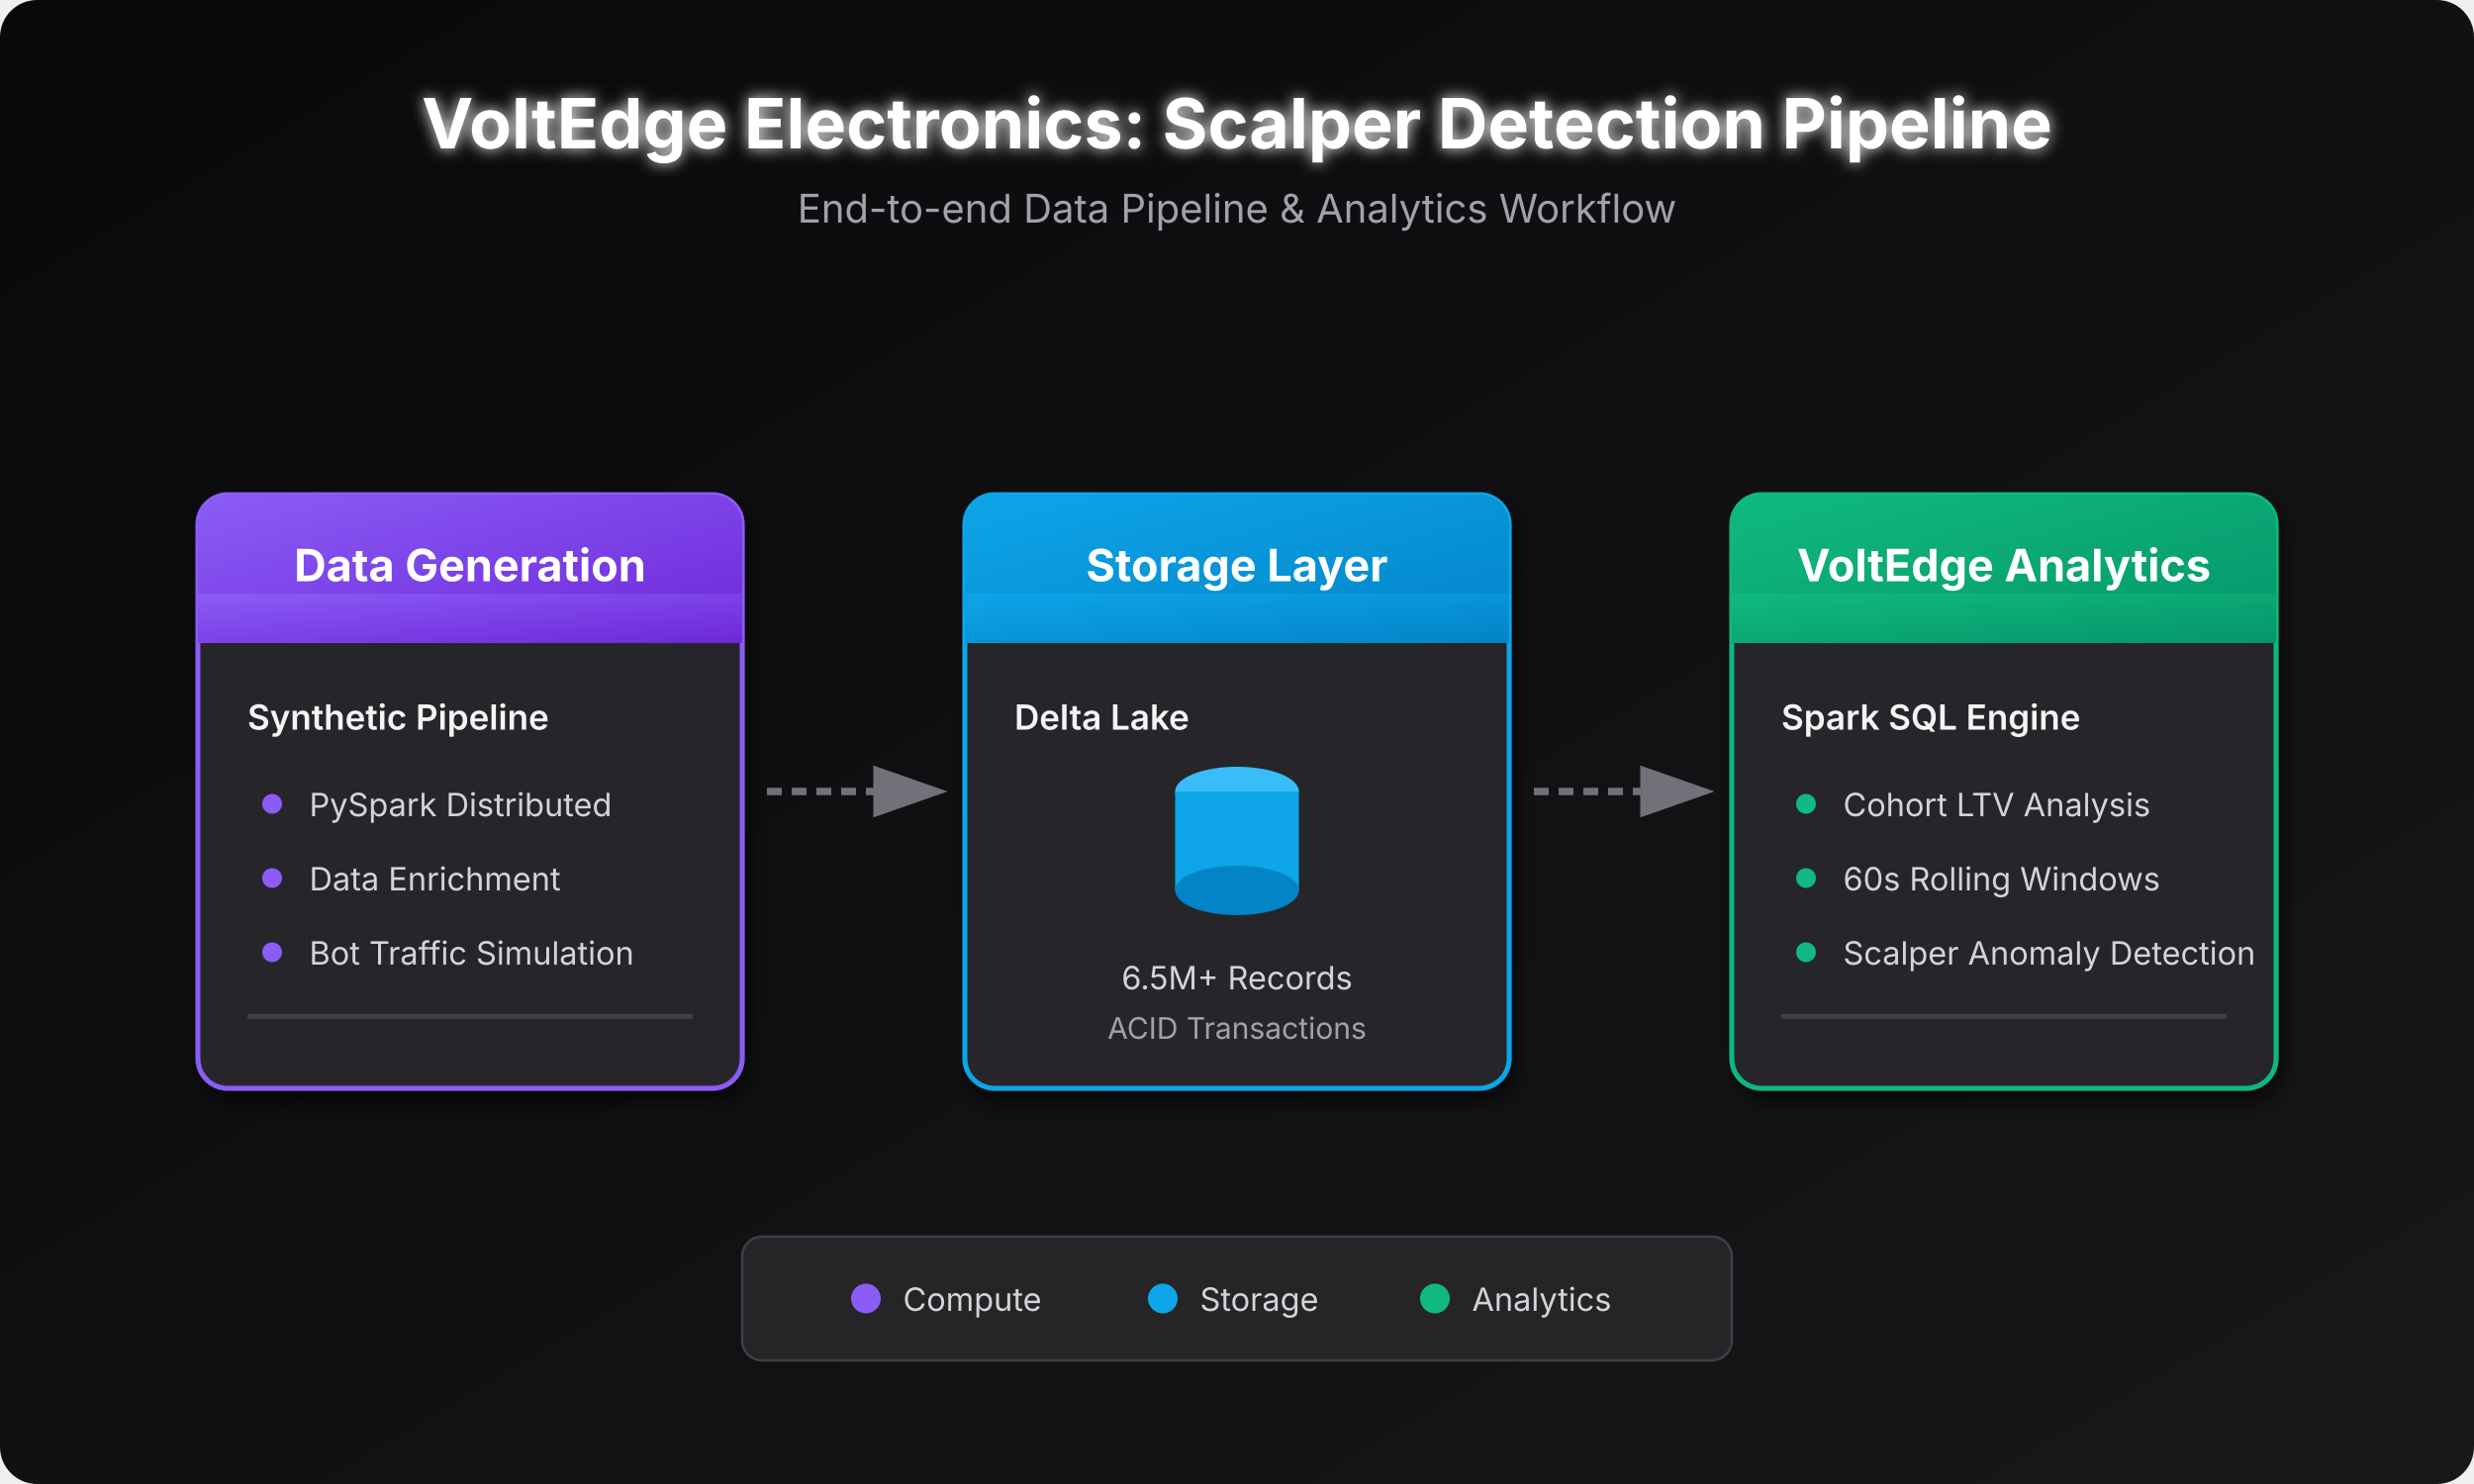
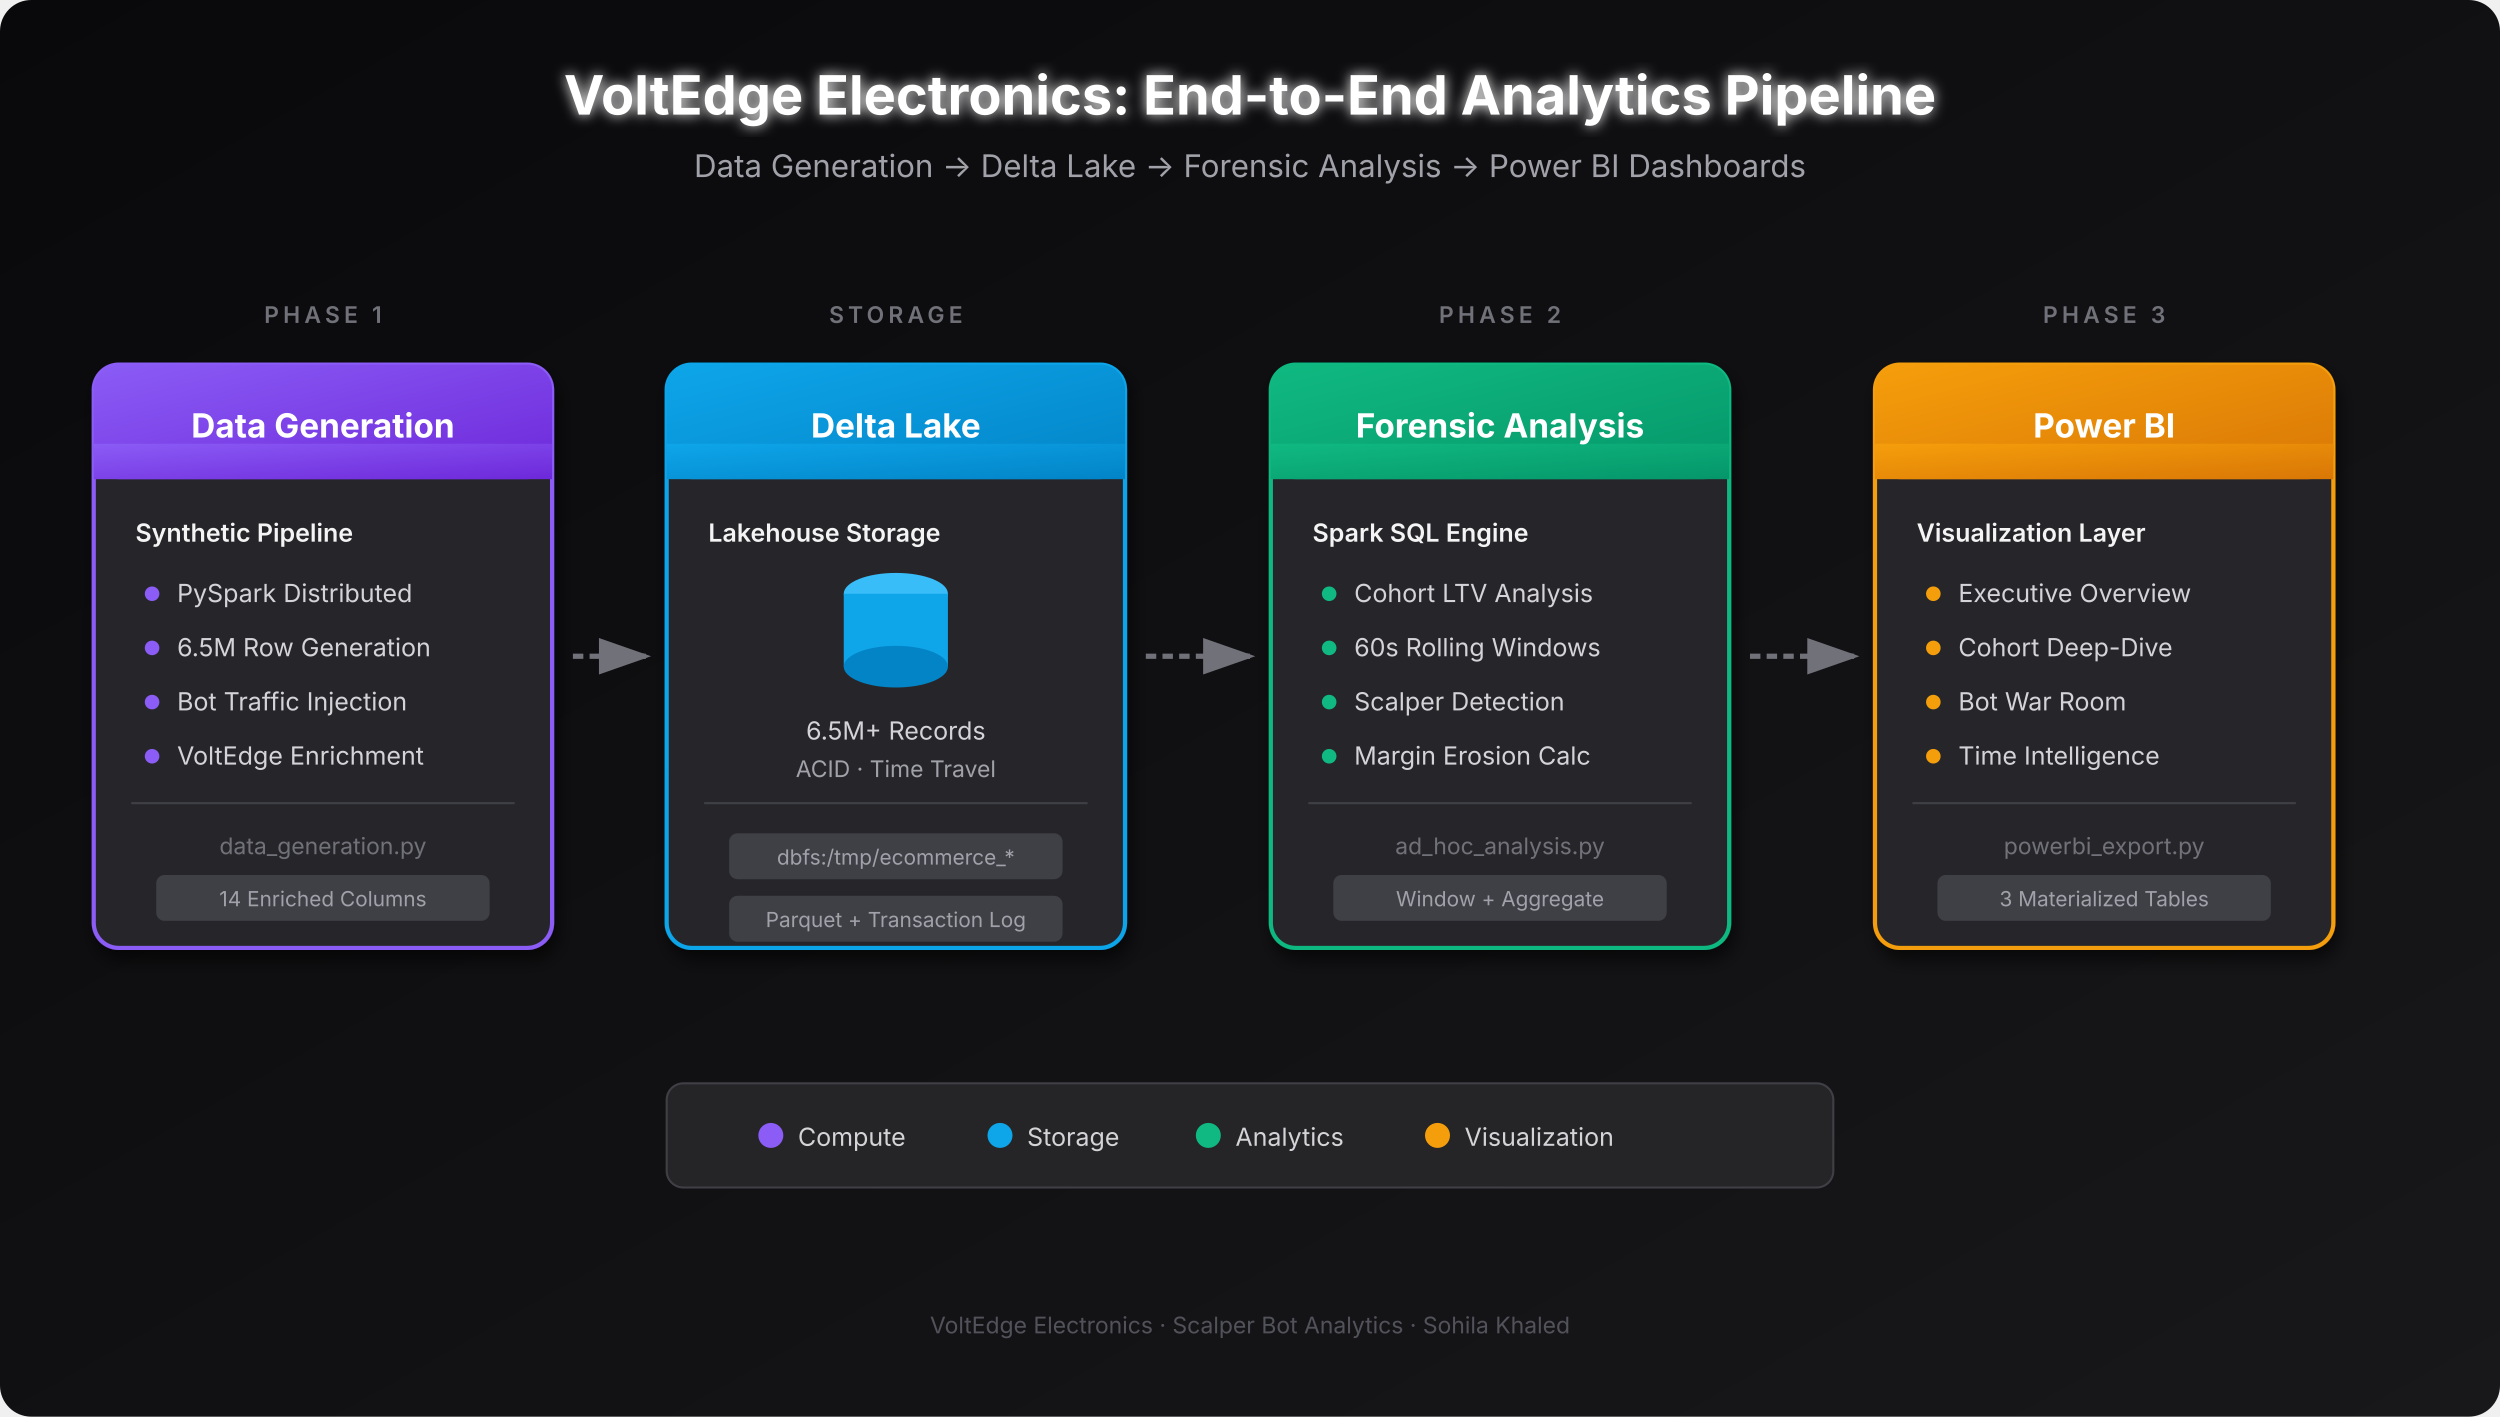
- <svg xmlns="http://www.w3.org/2000/svg" viewBox="0 0 1000 600" width="1000" height="600">
+ <svg xmlns="http://www.w3.org/2000/svg" viewBox="0 0 1200 680" width="1200" height="680">
  <defs>
    <linearGradient id="bg-grad" x1="0%" y1="0%" x2="100%" y2="100%">
      <stop offset="0%" stop-color="#09090b" />
      <stop offset="100%" stop-color="#18181b" />
    </linearGradient>
    <linearGradient id="grad-gen" x1="0%" y1="0%" x2="100%" y2="100%">
      <stop offset="0%" stop-color="#8b5cf6" />
      <stop offset="100%" stop-color="#6d28d9" />
    </linearGradient>
    <linearGradient id="grad-storage" x1="0%" y1="0%" x2="100%" y2="100%">
      <stop offset="0%" stop-color="#0ea5e9" />
      <stop offset="100%" stop-color="#0284c7" />
    </linearGradient>
    <linearGradient id="grad-analysis" x1="0%" y1="0%" x2="100%" y2="100%">
      <stop offset="0%" stop-color="#10b981" />
      <stop offset="100%" stop-color="#059669" />
    </linearGradient>
+     <linearGradient id="grad-powerbi" x1="0%" y1="0%" x2="100%" y2="100%">
+       <stop offset="0%" stop-color="#f59e0b" />
+       <stop offset="100%" stop-color="#d97706" />
+     </linearGradient>
    <filter id="shadow" x="-10%" y="-10%" width="130%" height="130%">
      <feDropShadow dx="2" dy="5" stdDeviation="4" flood-color="#000000" flood-opacity="0.6" />
    </filter>
    <filter id="glow" x="-20%" y="-20%" width="140%" height="140%">
      <feGaussianBlur stdDeviation="3" result="blur" />
      <feComposite in="SourceGraphic" in2="blur" operator="over" />
    </filter>
    <marker id="arrowhead" markerWidth="10" markerHeight="7" refX="9" refY="3.5" orient="auto">
      <polygon points="0 0, 10 3.5, 0 7" fill="#71717a" />
    </marker>
  </defs>
  <rect width="100%" height="100%" fill="url(#bg-grad)" rx="15" ry="15" />
-   <text x="500" y="60" font-family="'Inter', 'Segoe UI', sans-serif" font-size="28" font-weight="700" fill="#ffffff" text-anchor="middle" filter="url(#glow)">VoltEdge Electronics: Scalper Detection Pipeline</text>
-   <text x="500" y="90" font-family="'Inter', 'Segoe UI', sans-serif" font-size="16" font-weight="400" fill="#a1a1aa" text-anchor="middle">End-to-end Data Pipeline &amp; Analytics Workflow</text>
-   <g transform="translate(80, 200)">
-     <rect width="220" height="240" rx="12" fill="#27272a" stroke="#8b5cf6" stroke-width="2" filter="url(#shadow)" />
-     <rect x="0" y="0" width="220" height="60" fill="url(#grad-gen)" rx="12" />
-     <rect x="0" y="40" width="220" height="20" fill="url(#grad-gen)" />
-     <text x="110" y="35" font-family="'Inter', sans-serif" font-size="18" font-weight="bold" fill="#ffffff" text-anchor="middle">Data Generation</text>
-     <text x="20" y="95" font-family="'Inter', sans-serif" font-size="14" font-weight="600" fill="#f4f4f5">Synthetic Pipeline</text>
-     <circle cx="30" cy="125" r="4" fill="#8b5cf6" />
-     <text x="45" y="130" font-family="'Inter', sans-serif" font-size="13" fill="#d4d4d8">PySpark Distributed</text>
-     <circle cx="30" cy="155" r="4" fill="#8b5cf6" />
-     <text x="45" y="160" font-family="'Inter', sans-serif" font-size="13" fill="#d4d4d8">Data Enrichment</text>
-     <circle cx="30" cy="185" r="4" fill="#8b5cf6" />
-     <text x="45" y="190" font-family="'Inter', sans-serif" font-size="13" fill="#d4d4d8">Bot Traffic Simulation</text>
-     <rect x="20" y="210" width="180" height="2" fill="#3f3f46" />
+   <text x="600" y="55" font-family="'Inter', 'Segoe UI', sans-serif" font-size="26" font-weight="700" fill="#ffffff" text-anchor="middle" filter="url(#glow)">VoltEdge Electronics: End-to-End Analytics Pipeline</text>
+   <text x="600" y="85" font-family="'Inter', 'Segoe UI', sans-serif" font-size="15" font-weight="400" fill="#a1a1aa" text-anchor="middle">Data Generation → Delta Lake → Forensic Analysis → Power BI Dashboards</text>
+   <text x="155" y="155" font-family="'Inter', sans-serif" font-size="11" font-weight="600" fill="#71717a" text-anchor="middle" letter-spacing="2">PHASE 1</text>
+   <text x="430" y="155" font-family="'Inter', sans-serif" font-size="11" font-weight="600" fill="#71717a" text-anchor="middle" letter-spacing="2">STORAGE</text>
+   <text x="720" y="155" font-family="'Inter', sans-serif" font-size="11" font-weight="600" fill="#71717a" text-anchor="middle" letter-spacing="2">PHASE 2</text>
+   <text x="1010" y="155" font-family="'Inter', sans-serif" font-size="11" font-weight="600" fill="#71717a" text-anchor="middle" letter-spacing="2">PHASE 3</text>
+   <g transform="translate(45, 175)">
+     <rect width="220" height="280" rx="12" fill="#27272a" stroke="#8b5cf6" stroke-width="2" filter="url(#shadow)" />
+     <rect x="0" y="0" width="220" height="55" fill="url(#grad-gen)" rx="12" />
+     <rect x="0" y="38" width="220" height="17" fill="url(#grad-gen)" />
+     <text x="110" y="35" font-family="'Inter', sans-serif" font-size="16" font-weight="bold" fill="#ffffff" text-anchor="middle">Data Generation</text>
+     <text x="20" y="85" font-family="'Inter', sans-serif" font-size="12" font-weight="600" fill="#f4f4f5">Synthetic Pipeline</text>
+     <circle cx="28" cy="110" r="3.5" fill="#8b5cf6" />
+     <text x="40" y="114" font-family="'Inter', sans-serif" font-size="12" fill="#d4d4d8">PySpark Distributed</text>
+     <circle cx="28" cy="136" r="3.5" fill="#8b5cf6" />
+     <text x="40" y="140" font-family="'Inter', sans-serif" font-size="12" fill="#d4d4d8">6.5M Row Generation</text>
+     <circle cx="28" cy="162" r="3.5" fill="#8b5cf6" />
+     <text x="40" y="166" font-family="'Inter', sans-serif" font-size="12" fill="#d4d4d8">Bot Traffic Injection</text>
+     <circle cx="28" cy="188" r="3.5" fill="#8b5cf6" />
+     <text x="40" y="192" font-family="'Inter', sans-serif" font-size="12" fill="#d4d4d8">VoltEdge Enrichment</text>
+     <rect x="18" y="210" width="184" height="1" fill="#3f3f46" />
+     <text x="110" y="235" font-family="'Inter', sans-serif" font-size="11" fill="#71717a" text-anchor="middle">data_generation.py</text>
+     <rect x="30" y="245" width="160" height="22" rx="4" fill="#3f3f46" />
+     <text x="110" y="260" font-family="'Inter', sans-serif" font-size="10" fill="#a1a1aa" text-anchor="middle">14 Enriched Columns</text>
  </g>
-   <path d="M 310 320 L 380 320" stroke="#71717a" stroke-width="3" fill="none" marker-end="url(#arrowhead)" stroke-dasharray="6,4" />
-   <g transform="translate(390, 200)">
-     <rect width="220" height="240" rx="12" fill="#27272a" stroke="#0ea5e9" stroke-width="2" filter="url(#shadow)" />
-     <rect x="0" y="0" width="220" height="60" fill="url(#grad-storage)" rx="12" />
-     <rect x="0" y="40" width="220" height="20" fill="url(#grad-storage)" />
-     <text x="110" y="35" font-family="'Inter', sans-serif" font-size="18" font-weight="bold" fill="#ffffff" text-anchor="middle">Storage Layer</text>
-     <text x="20" y="95" font-family="'Inter', sans-serif" font-size="14" font-weight="600" fill="#f4f4f5">Delta Lake</text>
-     <g transform="translate(85, 120)">
+   <path d="M 275 315 L 310 315" stroke="#71717a" stroke-width="2.5" fill="none" marker-end="url(#arrowhead)" stroke-dasharray="5,3" />
+   <g transform="translate(320, 175)">
+     <rect width="220" height="280" rx="12" fill="#27272a" stroke="#0ea5e9" stroke-width="2" filter="url(#shadow)" />
+     <rect x="0" y="0" width="220" height="55" fill="url(#grad-storage)" rx="12" />
+     <rect x="0" y="38" width="220" height="17" fill="url(#grad-storage)" />
+     <text x="110" y="35" font-family="'Inter', sans-serif" font-size="16" font-weight="bold" fill="#ffffff" text-anchor="middle">Delta Lake</text>
+     <text x="20" y="85" font-family="'Inter', sans-serif" font-size="12" font-weight="600" fill="#f4f4f5">Lakehouse Storage</text>
+     <g transform="translate(85, 110)">
      <ellipse cx="25" cy="0" rx="25" ry="10" fill="#38bdf8" />
-       <rect x="0" y="0" width="50" height="40" fill="#0ea5e9" />
-       <ellipse cx="25" cy="40" rx="25" ry="10" fill="#0284c7" />
+       <rect x="0" y="0" width="50" height="35" fill="#0ea5e9" />
+       <ellipse cx="25" cy="35" rx="25" ry="10" fill="#0284c7" />
    </g>
-     <text x="110" y="200" font-family="'Inter', sans-serif" font-size="13" fill="#d4d4d8" text-anchor="middle">6.5M+ Records</text>
-     <text x="110" y="220" font-family="'Inter', sans-serif" font-size="12" fill="#a1a1aa" text-anchor="middle">ACID Transactions</text>
+     <text x="110" y="180" font-family="'Inter', sans-serif" font-size="12" fill="#d4d4d8" text-anchor="middle">6.5M+ Records</text>
+     <text x="110" y="198" font-family="'Inter', sans-serif" font-size="11" fill="#a1a1aa" text-anchor="middle">ACID · Time Travel</text>
+     <rect x="18" y="210" width="184" height="1" fill="#3f3f46" />
+     <rect x="30" y="225" width="160" height="22" rx="4" fill="#3f3f46" />
+     <text x="110" y="240" font-family="'Inter', sans-serif" font-size="10" fill="#a1a1aa" text-anchor="middle">dbfs:/tmp/ecommerce_*</text>
+     <rect x="30" y="255" width="160" height="22" rx="4" fill="#3f3f46" />
+     <text x="110" y="270" font-family="'Inter', sans-serif" font-size="10" fill="#a1a1aa" text-anchor="middle">Parquet + Transaction Log</text>
  </g>
-   <path d="M 620 320 L 690 320" stroke="#71717a" stroke-width="3" fill="none" marker-end="url(#arrowhead)" stroke-dasharray="6,4" />
-   <g transform="translate(700, 200)">
-     <rect width="220" height="240" rx="12" fill="#27272a" stroke="#10b981" stroke-width="2" filter="url(#shadow)" />
-     <rect x="0" y="0" width="220" height="60" fill="url(#grad-analysis)" rx="12" />
-     <rect x="0" y="40" width="220" height="20" fill="url(#grad-analysis)" />
-     <text x="110" y="35" font-family="'Inter', sans-serif" font-size="18" font-weight="bold" fill="#ffffff" text-anchor="middle">VoltEdge Analytics</text>
-     <text x="20" y="95" font-family="'Inter', sans-serif" font-size="14" font-weight="600" fill="#f4f4f5">Spark SQL Engine</text>
-     <circle cx="30" cy="125" r="4" fill="#10b981" />
-     <text x="45" y="130" font-family="'Inter', sans-serif" font-size="13" fill="#d4d4d8">Cohort LTV Analysis</text>
-     <circle cx="30" cy="155" r="4" fill="#10b981" />
-     <text x="45" y="160" font-family="'Inter', sans-serif" font-size="13" fill="#d4d4d8">60s Rolling Windows</text>
-     <circle cx="30" cy="185" r="4" fill="#10b981" />
-     <text x="45" y="190" font-family="'Inter', sans-serif" font-size="13" fill="#d4d4d8">Scalper Anomaly Detection</text>
-     <rect x="20" y="210" width="180" height="2" fill="#3f3f46" />
+   <path d="M 550 315 L 600 315" stroke="#71717a" stroke-width="2.5" fill="none" marker-end="url(#arrowhead)" stroke-dasharray="5,3" />
+   <g transform="translate(610, 175)">
+     <rect width="220" height="280" rx="12" fill="#27272a" stroke="#10b981" stroke-width="2" filter="url(#shadow)" />
+     <rect x="0" y="0" width="220" height="55" fill="url(#grad-analysis)" rx="12" />
+     <rect x="0" y="38" width="220" height="17" fill="url(#grad-analysis)" />
+     <text x="110" y="35" font-family="'Inter', sans-serif" font-size="16" font-weight="bold" fill="#ffffff" text-anchor="middle">Forensic Analysis</text>
+     <text x="20" y="85" font-family="'Inter', sans-serif" font-size="12" font-weight="600" fill="#f4f4f5">Spark SQL Engine</text>
+     <circle cx="28" cy="110" r="3.5" fill="#10b981" />
+     <text x="40" y="114" font-family="'Inter', sans-serif" font-size="12" fill="#d4d4d8">Cohort LTV Analysis</text>
+     <circle cx="28" cy="136" r="3.5" fill="#10b981" />
+     <text x="40" y="140" font-family="'Inter', sans-serif" font-size="12" fill="#d4d4d8">60s Rolling Windows</text>
+     <circle cx="28" cy="162" r="3.5" fill="#10b981" />
+     <text x="40" y="166" font-family="'Inter', sans-serif" font-size="12" fill="#d4d4d8">Scalper Detection</text>
+     <circle cx="28" cy="188" r="3.5" fill="#10b981" />
+     <text x="40" y="192" font-family="'Inter', sans-serif" font-size="12" fill="#d4d4d8">Margin Erosion Calc</text>
+     <rect x="18" y="210" width="184" height="1" fill="#3f3f46" />
+     <text x="110" y="235" font-family="'Inter', sans-serif" font-size="11" fill="#71717a" text-anchor="middle">ad_hoc_analysis.py</text>
+     <rect x="30" y="245" width="160" height="22" rx="4" fill="#3f3f46" />
+     <text x="110" y="260" font-family="'Inter', sans-serif" font-size="10" fill="#a1a1aa" text-anchor="middle">Window + Aggregate</text>
  </g>
-   <rect x="300" y="500" width="400" height="50" rx="8" fill="#27272a" fill-opacity="0.9" stroke="#3f3f46" />
-   <circle cx="350" cy="525" r="6" fill="#8b5cf6" />
-   <text x="365" y="530" font-family="'Inter', sans-serif" font-size="13" fill="#d4d4d8">Compute</text>
-   <circle cx="470" cy="525" r="6" fill="#0ea5e9" />
-   <text x="485" y="530" font-family="'Inter', sans-serif" font-size="13" fill="#d4d4d8">Storage</text>
-   <circle cx="580" cy="525" r="6" fill="#10b981" />
-   <text x="595" y="530" font-family="'Inter', sans-serif" font-size="13" fill="#d4d4d8">Analytics</text>
+   <path d="M 840 315 L 890 315" stroke="#71717a" stroke-width="2.5" fill="none" marker-end="url(#arrowhead)" stroke-dasharray="5,3" />
+   <g transform="translate(900, 175)">
+     <rect width="220" height="280" rx="12" fill="#27272a" stroke="#f59e0b" stroke-width="2" filter="url(#shadow)" />
+     <rect x="0" y="0" width="220" height="55" fill="url(#grad-powerbi)" rx="12" />
+     <rect x="0" y="38" width="220" height="17" fill="url(#grad-powerbi)" />
+     <text x="110" y="35" font-family="'Inter', sans-serif" font-size="16" font-weight="bold" fill="#ffffff" text-anchor="middle">Power BI</text>
+     <text x="20" y="85" font-family="'Inter', sans-serif" font-size="12" font-weight="600" fill="#f4f4f5">Visualization Layer</text>
+     <circle cx="28" cy="110" r="3.5" fill="#f59e0b" />
+     <text x="40" y="114" font-family="'Inter', sans-serif" font-size="12" fill="#d4d4d8">Executive Overview</text>
+     <circle cx="28" cy="136" r="3.5" fill="#f59e0b" />
+     <text x="40" y="140" font-family="'Inter', sans-serif" font-size="12" fill="#d4d4d8">Cohort Deep-Dive</text>
+     <circle cx="28" cy="162" r="3.5" fill="#f59e0b" />
+     <text x="40" y="166" font-family="'Inter', sans-serif" font-size="12" fill="#d4d4d8">Bot War Room</text>
+     <circle cx="28" cy="188" r="3.5" fill="#f59e0b" />
+     <text x="40" y="192" font-family="'Inter', sans-serif" font-size="12" fill="#d4d4d8">Time Intelligence</text>
+     <rect x="18" y="210" width="184" height="1" fill="#3f3f46" />
+     <text x="110" y="235" font-family="'Inter', sans-serif" font-size="11" fill="#71717a" text-anchor="middle">powerbi_export.py</text>
+     <rect x="30" y="245" width="160" height="22" rx="4" fill="#3f3f46" />
+     <text x="110" y="260" font-family="'Inter', sans-serif" font-size="10" fill="#a1a1aa" text-anchor="middle">3 Materialized Tables</text>
+   </g>
+   <rect x="320" y="520" width="560" height="50" rx="8" fill="#27272a" fill-opacity="0.9" stroke="#3f3f46" />
+   <circle cx="370" cy="545" r="6" fill="#8b5cf6" />
+   <text x="383" y="550" font-family="'Inter', sans-serif" font-size="12" fill="#d4d4d8">Compute</text>
+   <circle cx="480" cy="545" r="6" fill="#0ea5e9" />
+   <text x="493" y="550" font-family="'Inter', sans-serif" font-size="12" fill="#d4d4d8">Storage</text>
+   <circle cx="580" cy="545" r="6" fill="#10b981" />
+   <text x="593" y="550" font-family="'Inter', sans-serif" font-size="12" fill="#d4d4d8">Analytics</text>
+   <circle cx="690" cy="545" r="6" fill="#f59e0b" />
+   <text x="703" y="550" font-family="'Inter', sans-serif" font-size="12" fill="#d4d4d8">Visualization</text>
+   <text x="600" y="640" font-family="'Inter', sans-serif" font-size="11" fill="#52525b" text-anchor="middle">VoltEdge Electronics · Scalper Bot Analytics · Sohila Khaled</text>
</svg>
